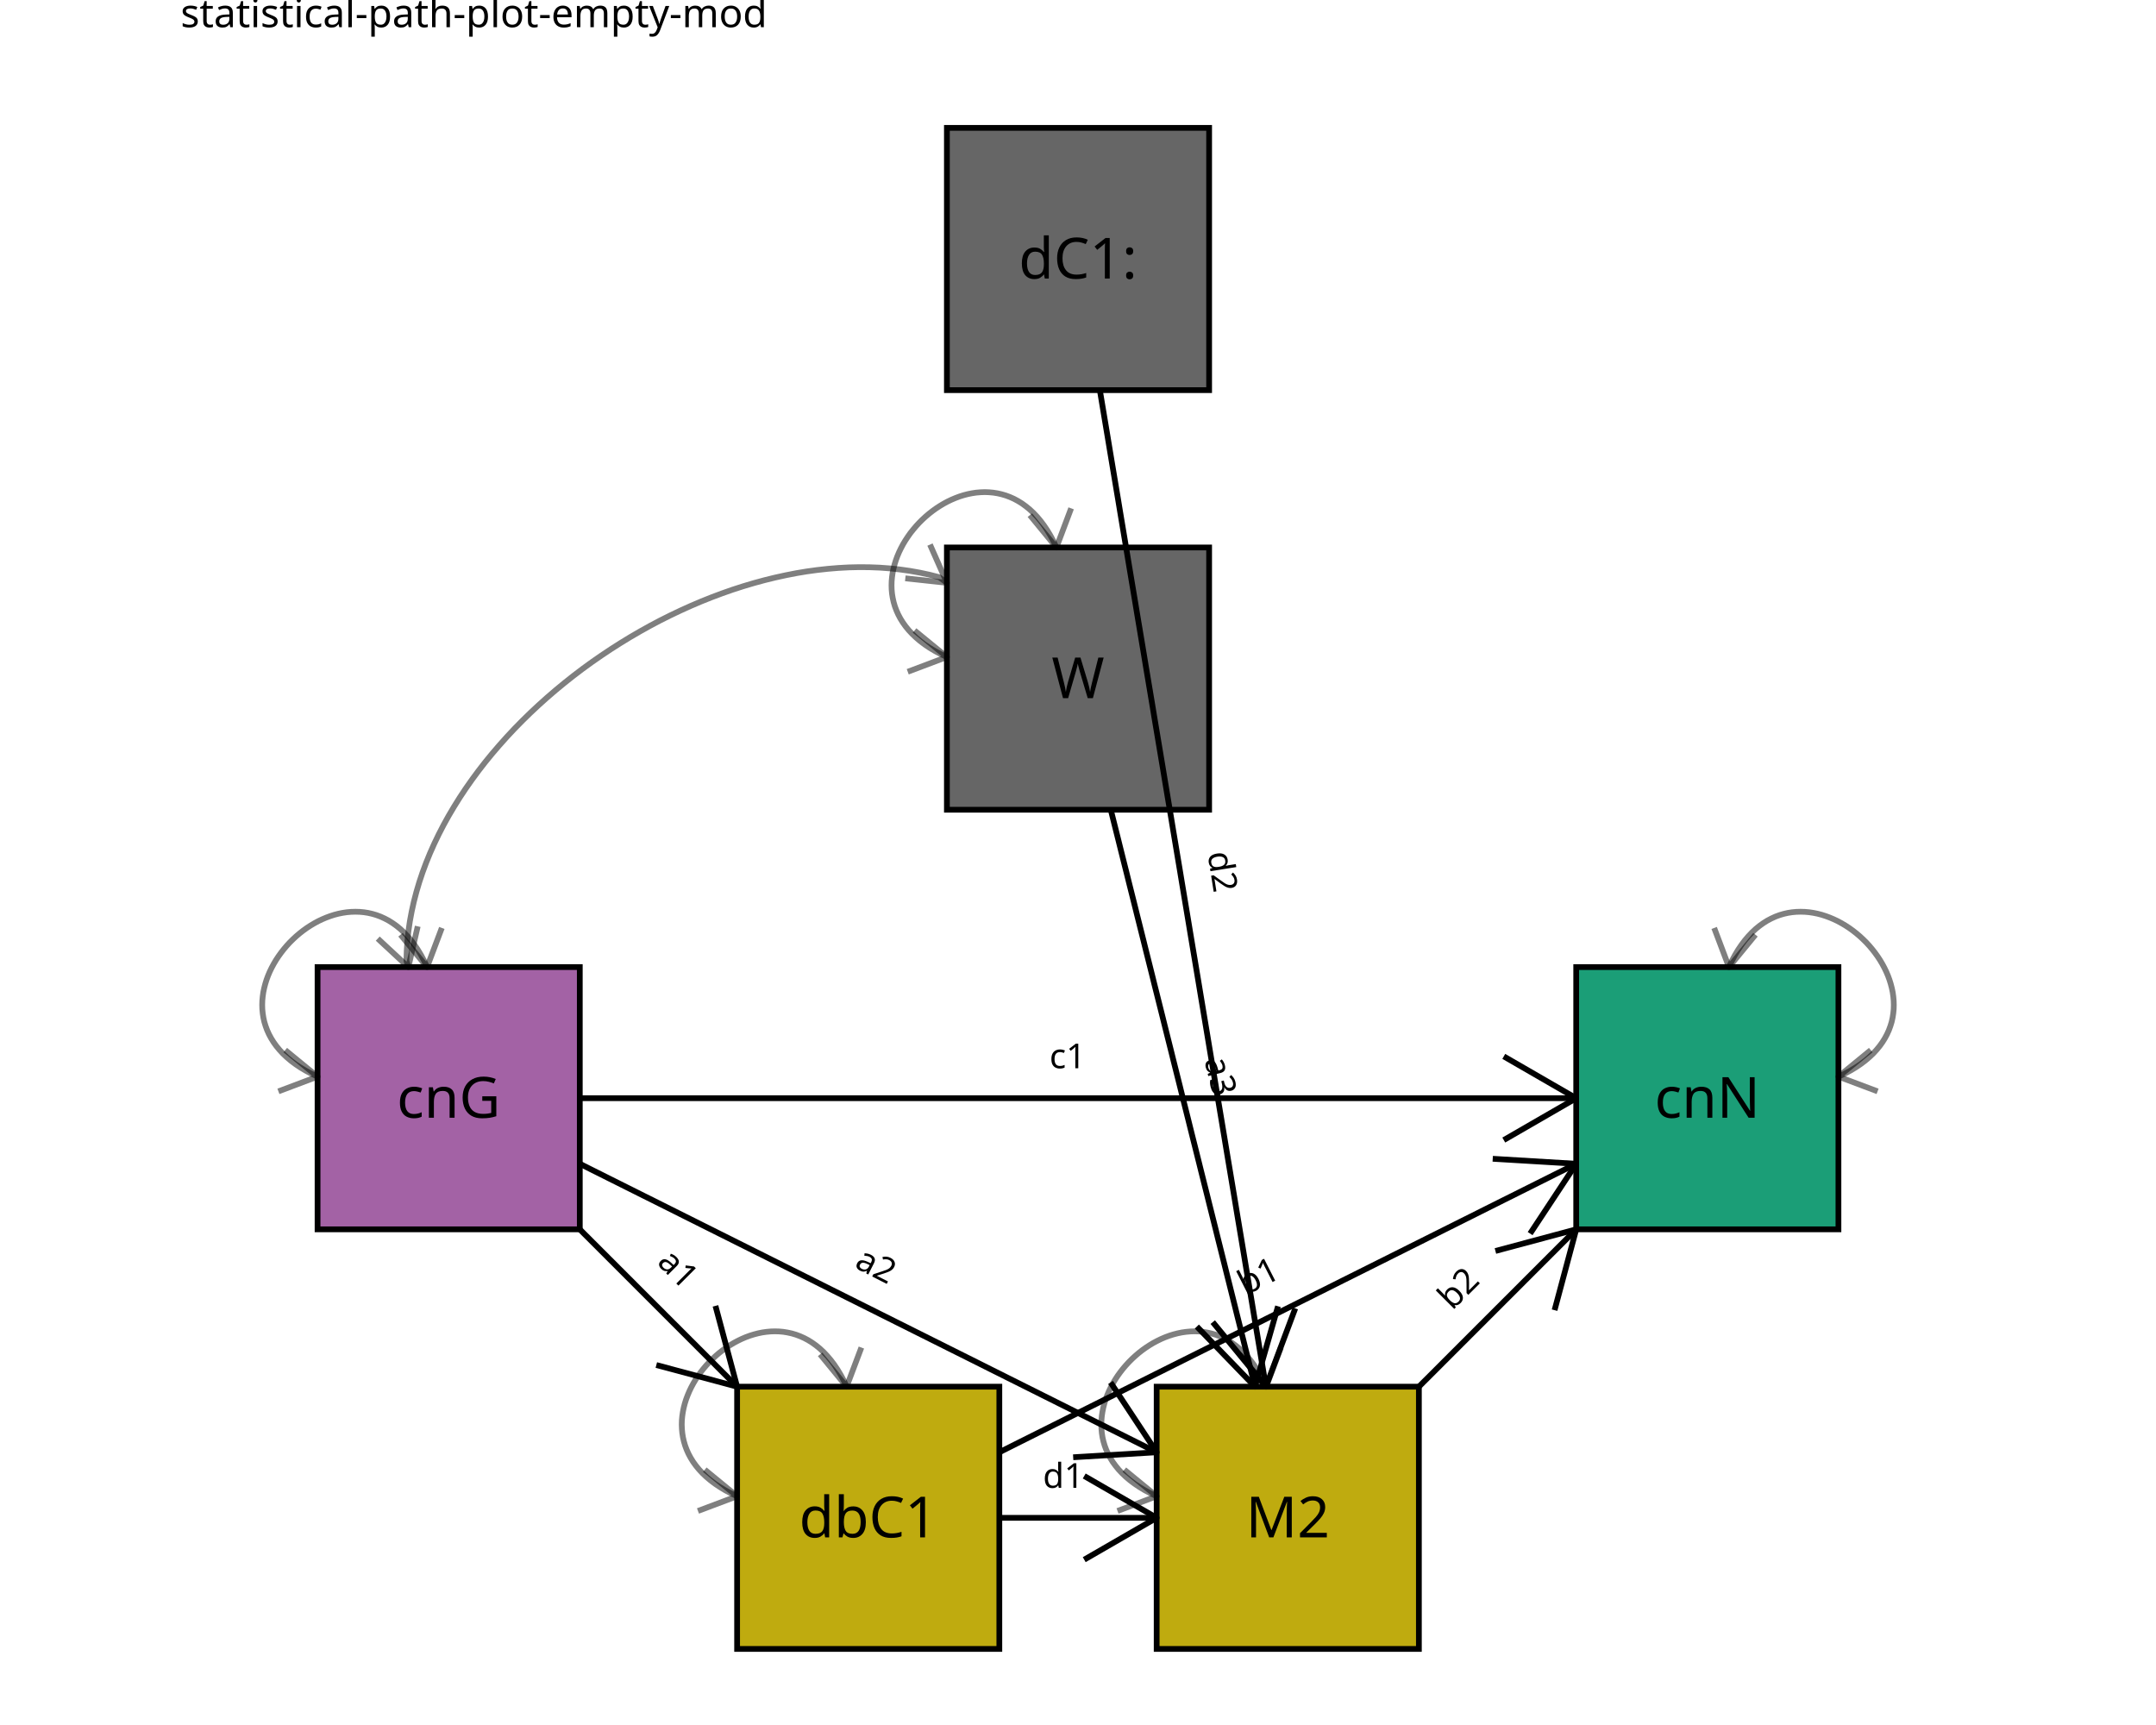
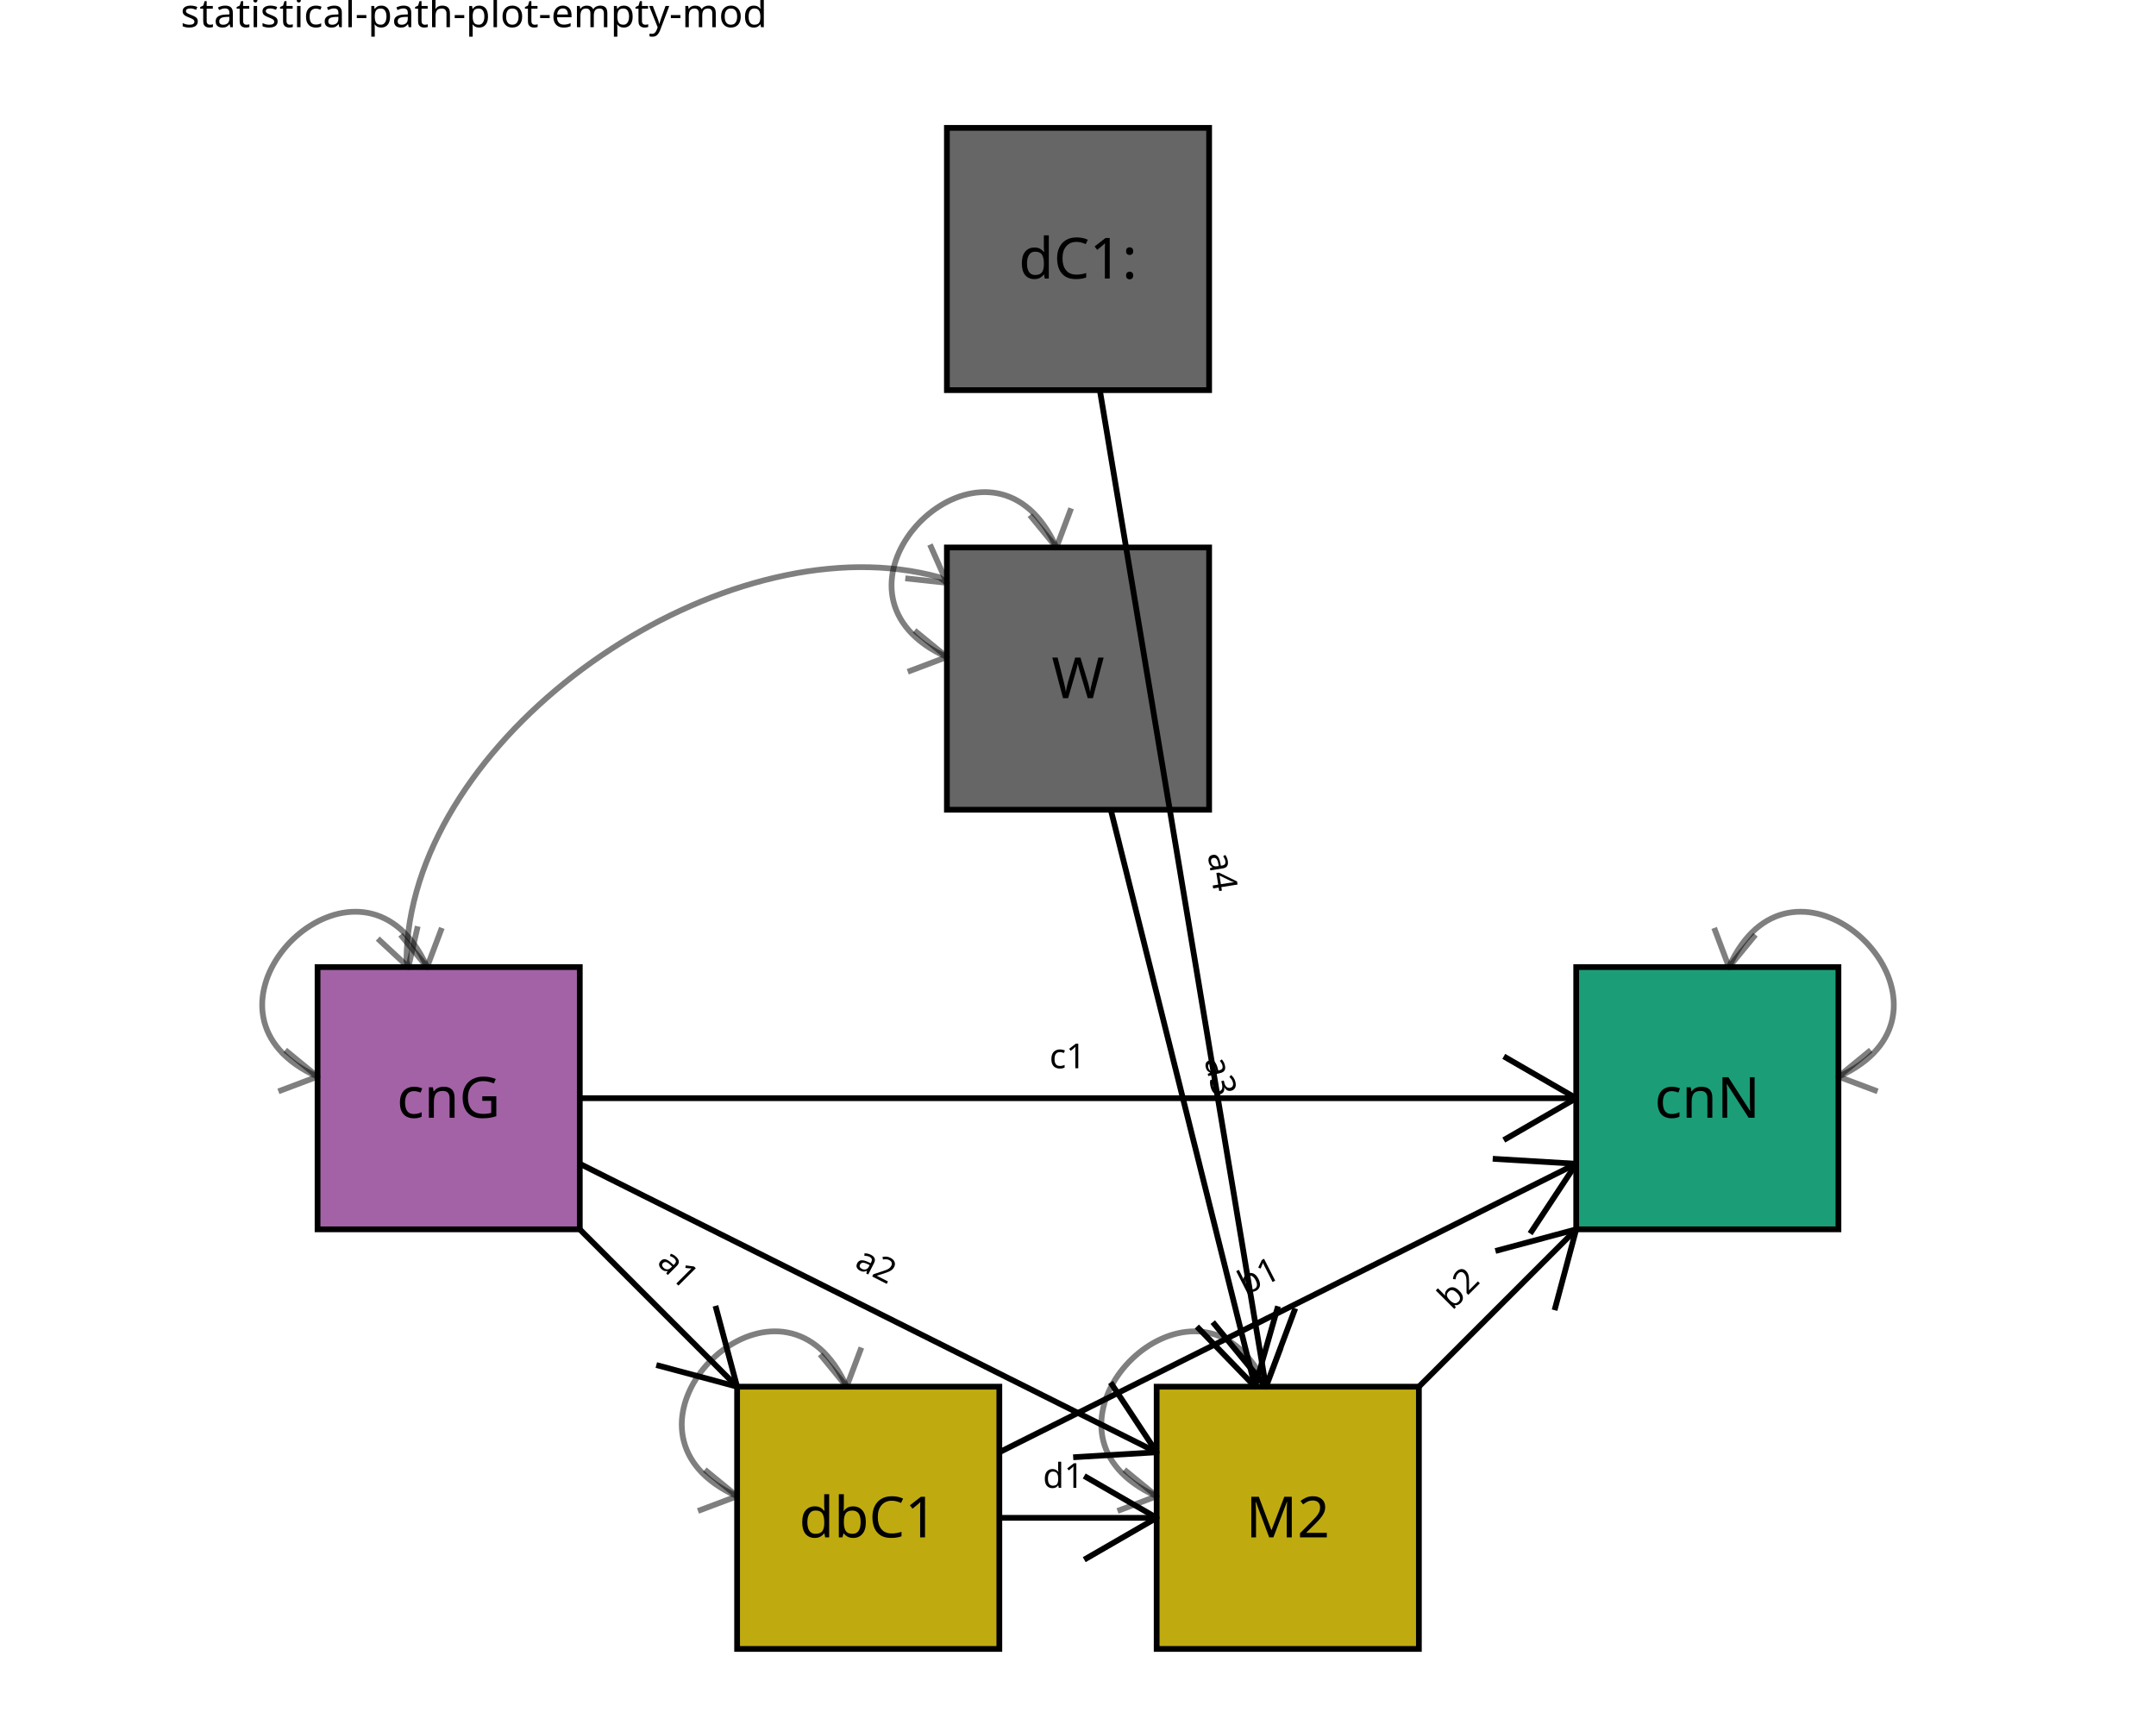
<svg xmlns="http://www.w3.org/2000/svg" class="svglite" data-engine-version="2.0" width="720.00pt" height="576.00pt" viewBox="0 0 720.00 576.00">
  <defs>
    <style type="text/css">
    .svglite line, .svglite polyline, .svglite polygon, .svglite path, .svglite rect, .svglite circle {
      fill: none;
      stroke: #000000;
      stroke-linecap: round;
      stroke-linejoin: round;
      stroke-miterlimit: 10.00;
    }
  </style>
  </defs>
  <rect width="100%" height="100%" style="stroke: none; fill: #FFFFFF;" />
  <defs>
    <clipPath id="cpMC4wMHw3MjAuMDB8MC4wMHw1NzYuMDA=">
      <rect x="0.00" y="0.00" width="720.00" height="576.00" />
    </clipPath>
  </defs>
  <g clip-path="url(#cpMC4wMHw3MjAuMDB8MC4wMHw1NzYuMDA=)">
</g>
  <defs>
    <clipPath id="cpNjAuMzJ8NjU5LjY4fDAuMDB8NTc2LjAw">
      <rect x="60.32" y="0.00" width="599.37" height="576.00" />
    </clipPath>
  </defs>
  <g clip-path="url(#cpNjAuMzJ8NjU5LjY4fDAuMDB8NTc2LjAw)">
    <rect x="60.32" y="0.00" width="599.37" height="576.00" style="stroke-width: 10.67; stroke: none;" />
  </g>
  <g clip-path="url(#cpMC4wMHw3MjAuMDB8MC4wMHw1NzYuMDA=)">
</g>
  <defs>
    <clipPath id="cpNjAuMzJ8NjU5LjY4fDE3LjMwfDU3Ni4wMA==">
      <rect x="60.32" y="17.30" width="599.37" height="558.70" />
    </clipPath>
  </defs>
  <g clip-path="url(#cpNjAuMzJ8NjU5LjY4fDE3LjMwfDU3Ni4wMA==)">
    <rect x="60.32" y="17.30" width="599.37" height="558.70" style="stroke-width: 10.67; stroke: none;" />
    <rect x="106.05" y="322.92" width="87.57" height="87.57" style="stroke-width: 1.92; stroke-linecap: butt; stroke-linejoin: miter; fill: #A362A5;" />
    <rect x="526.38" y="322.92" width="87.57" height="87.57" style="stroke-width: 1.92; stroke-linecap: butt; stroke-linejoin: miter; fill: #1B9E77;" />
    <rect x="246.16" y="463.03" width="87.57" height="87.57" style="stroke-width: 1.92; stroke-linecap: butt; stroke-linejoin: miter; fill: #BFAB0F;" />
    <rect x="386.27" y="463.03" width="87.57" height="87.57" style="stroke-width: 1.92; stroke-linecap: butt; stroke-linejoin: miter; fill: #BFAB0F;" />
    <rect x="316.22" y="182.81" width="87.57" height="87.57" style="stroke-width: 1.92; stroke-linecap: butt; stroke-linejoin: miter; fill: #666666;" />
    <rect x="316.22" y="42.70" width="87.57" height="87.57" style="stroke-width: 1.92; stroke-linecap: butt; stroke-linejoin: miter; fill: #666666;" />
    <polyline points="193.62,366.71 196.54,366.71 200.78,366.71 205.03,366.71 209.27,366.71 213.52,366.71 217.77,366.71 222.01,366.71 226.26,366.71 230.50,366.71 234.75,366.71 238.99,366.71 243.24,366.71 247.49,366.71 251.73,366.71 255.98,366.71 260.22,366.71 264.47,366.71 268.72,366.71 272.96,366.71 277.21,366.71 281.45,366.71 285.70,366.71 289.94,366.71 294.19,366.71 298.44,366.71 302.68,366.71 306.93,366.71 311.17,366.71 315.42,366.71 319.66,366.71 323.91,366.71 328.16,366.71 332.40,366.71 336.65,366.71 340.89,366.71 345.14,366.71 349.39,366.71 353.63,366.71 357.88,366.71 362.12,366.71 366.37,366.71 370.61,366.71 374.86,366.71 379.11,366.71 383.35,366.71 387.60,366.71 391.84,366.71 396.09,366.71 400.34,366.71 404.58,366.71 408.83,366.71 413.07,366.71 417.32,366.71 421.56,366.71 425.81,366.71 430.06,366.71 434.30,366.71 438.55,366.71 442.79,366.71 447.04,366.71 451.28,366.71 455.53,366.71 459.78,366.71 464.02,366.71 468.27,366.71 472.51,366.71 476.76,366.71 481.01,366.71 485.25,366.71 489.50,366.71 493.74,366.71 497.99,366.71 502.23,366.71 506.48,366.71 510.73,366.71 514.97,366.71 519.22,366.71 523.46,366.71 526.38,366.71 " style="stroke-width: 1.92; stroke-linecap: butt;" />
    <polyline points="502.19,380.68 526.38,366.71 502.19,352.74 " style="stroke-width: 1.92; stroke-linecap: butt;" />
    <polyline points="193.62,410.49 193.71,410.58 195.12,412.00 196.54,413.41 197.95,414.83 199.37,416.24 200.78,417.66 202.20,419.07 203.61,420.49 205.03,421.90 206.44,423.32 207.86,424.73 209.27,426.15 210.69,427.56 212.10,428.98 213.52,430.40 214.93,431.81 216.35,433.23 217.77,434.64 219.18,436.06 220.60,437.47 222.01,438.89 223.43,440.30 224.84,441.72 226.26,443.13 227.67,444.55 229.09,445.96 230.50,447.38 231.92,448.79 233.33,450.21 234.75,451.62 236.16,453.04 237.58,454.45 238.99,455.87 240.41,457.29 241.82,458.70 243.24,460.12 244.66,461.53 246.07,462.95 246.16,463.03 " style="stroke-width: 1.92; stroke-linecap: butt;" />
    <polyline points="219.18,455.80 246.16,463.03 238.93,436.05 " style="stroke-width: 1.92; stroke-linecap: butt;" />
    <polyline points="193.62,388.60 195.12,389.35 197.95,390.77 200.78,392.18 203.61,393.60 206.44,395.01 209.27,396.43 212.10,397.84 214.93,399.26 217.77,400.67 220.60,402.09 223.43,403.50 226.26,404.92 229.09,406.34 231.92,407.75 234.75,409.17 237.58,410.58 240.41,412.00 243.24,413.41 246.07,414.83 248.90,416.24 251.73,417.66 254.56,419.07 257.39,420.49 260.22,421.90 263.05,423.32 265.88,424.73 268.72,426.15 271.55,427.56 274.38,428.98 277.21,430.40 280.04,431.81 282.87,433.23 285.70,434.64 288.53,436.06 291.36,437.47 294.19,438.89 297.02,440.30 299.85,441.72 302.68,443.13 305.51,444.55 308.34,445.96 311.17,447.38 314.00,448.79 316.83,450.21 319.66,451.62 322.50,453.04 325.33,454.45 328.16,455.87 330.99,457.29 333.82,458.70 336.65,460.12 339.48,461.53 342.31,462.95 345.14,464.36 347.97,465.78 350.80,467.19 353.63,468.61 356.46,470.02 359.29,471.44 362.12,472.85 364.95,474.27 367.78,475.68 370.61,477.10 373.45,478.51 376.28,479.93 379.11,481.34 381.94,482.76 384.77,484.18 386.27,484.93 " style="stroke-width: 1.92; stroke-linecap: butt;" />
    <polyline points="358.39,486.60 386.27,484.93 370.88,461.62 " style="stroke-width: 1.92; stroke-linecap: butt;" />
    <polyline points="333.73,484.93 335.23,484.18 338.06,482.76 340.89,481.34 343.72,479.93 346.55,478.51 349.39,477.10 352.22,475.68 355.05,474.27 357.88,472.85 360.71,471.44 363.54,470.02 366.37,468.61 369.20,467.19 372.03,465.78 374.86,464.36 377.69,462.95 380.52,461.53 383.35,460.12 386.18,458.70 389.01,457.29 391.84,455.87 394.67,454.45 397.50,453.04 400.34,451.62 403.17,450.21 406.00,448.79 408.83,447.38 411.66,445.96 414.49,444.55 417.32,443.13 420.15,441.72 422.98,440.30 425.81,438.89 428.64,437.47 431.47,436.06 434.30,434.64 437.13,433.23 439.96,431.81 442.79,430.40 445.62,428.98 448.45,427.56 451.28,426.15 454.12,424.73 456.95,423.32 459.78,421.90 462.61,420.49 465.44,419.07 468.27,417.66 471.10,416.24 473.93,414.83 476.76,413.41 479.59,412.00 482.42,410.58 485.25,409.17 488.08,407.75 490.91,406.34 493.74,404.92 496.57,403.50 499.40,402.09 502.23,400.67 505.07,399.26 507.90,397.84 510.73,396.43 513.56,395.01 516.39,393.60 519.22,392.18 522.05,390.77 524.88,389.35 526.38,388.60 " style="stroke-width: 1.92; stroke-linecap: butt;" />
    <polyline points="510.99,411.91 526.38,388.60 498.50,386.93 " style="stroke-width: 1.92; stroke-linecap: butt;" />
    <polyline points="333.73,506.82 333.82,506.82 335.23,506.82 336.65,506.82 338.06,506.82 339.48,506.82 340.89,506.82 342.31,506.82 343.72,506.82 345.14,506.82 346.55,506.82 347.97,506.82 349.39,506.82 350.80,506.82 352.22,506.82 353.63,506.82 355.05,506.82 356.46,506.82 357.88,506.82 359.29,506.82 360.71,506.82 362.12,506.82 363.54,506.82 364.95,506.82 366.37,506.82 367.78,506.82 369.20,506.82 370.61,506.82 372.03,506.82 373.45,506.82 374.86,506.82 376.28,506.82 377.69,506.82 379.11,506.82 380.52,506.82 381.94,506.82 383.35,506.82 384.77,506.82 386.18,506.82 386.27,506.82 " style="stroke-width: 1.92; stroke-linecap: butt;" />
    <polyline points="362.08,520.79 386.27,506.82 362.08,492.85 " style="stroke-width: 1.92; stroke-linecap: butt;" />
    <polyline points="473.84,463.03 473.93,462.95 475.34,461.53 476.76,460.12 478.18,458.70 479.59,457.29 481.01,455.87 482.42,454.45 483.84,453.04 485.25,451.62 486.67,450.21 488.08,448.79 489.50,447.38 490.91,445.96 492.33,444.55 493.74,443.13 495.16,441.72 496.57,440.30 497.99,438.89 499.40,437.47 500.82,436.06 502.23,434.64 503.65,433.23 505.07,431.81 506.48,430.40 507.90,428.98 509.31,427.56 510.73,426.15 512.14,424.73 513.56,423.32 514.97,421.90 516.39,420.49 517.80,419.07 519.22,417.66 520.63,416.24 522.05,414.83 523.46,413.41 524.88,412.00 526.29,410.58 526.38,410.49 " style="stroke-width: 1.92; stroke-linecap: butt;" />
    <polyline points="519.15,437.48 526.38,410.49 499.40,417.72 " style="stroke-width: 1.92; stroke-linecap: butt;" />
    <polyline points="370.95,270.38 371.32,271.88 372.03,274.72 372.74,277.55 373.45,280.38 374.15,283.21 374.86,286.04 375.57,288.87 376.28,291.70 376.98,294.53 377.69,297.36 378.40,300.19 379.11,303.02 379.81,305.85 380.52,308.68 381.23,311.51 381.94,314.34 382.64,317.17 383.35,320.00 384.06,322.83 384.77,325.67 385.47,328.50 386.18,331.33 386.89,334.16 387.60,336.99 388.31,339.82 389.01,342.65 389.72,345.48 390.43,348.31 391.14,351.14 391.84,353.97 392.55,356.80 393.26,359.63 393.97,362.46 394.67,365.29 395.38,368.12 396.09,370.95 396.80,373.78 397.50,376.61 398.21,379.45 398.92,382.28 399.63,385.11 400.34,387.94 401.04,390.77 401.75,393.60 402.46,396.43 403.17,399.26 403.87,402.09 404.58,404.92 405.29,407.75 406.00,410.58 406.70,413.41 407.41,416.24 408.12,419.07 408.83,421.90 409.53,424.73 410.24,427.56 410.95,430.40 411.66,433.23 412.37,436.06 413.07,438.89 413.78,441.72 414.49,444.55 415.20,447.38 415.90,450.21 416.61,453.04 417.32,455.87 418.03,458.70 418.73,461.53 419.11,463.03 " style="stroke-width: 1.92; stroke-linecap: butt;" />
    <polyline points="399.69,442.95 419.11,463.03 426.79,436.18 " style="stroke-width: 1.92; stroke-linecap: butt;" />
    <polyline points="367.30,130.27 367.78,133.19 368.49,137.43 369.20,141.68 369.91,145.93 370.61,150.17 371.32,154.42 372.03,158.66 372.74,162.91 373.45,167.15 374.15,171.40 374.86,175.65 375.57,179.89 376.28,184.14 376.98,188.38 377.69,192.63 378.40,196.88 379.11,201.12 379.81,205.37 380.52,209.61 381.23,213.86 381.94,218.10 382.64,222.35 383.35,226.60 384.06,230.84 384.77,235.09 385.47,239.33 386.18,243.58 386.89,247.83 387.60,252.07 388.31,256.32 389.01,260.56 389.72,264.81 390.43,269.05 391.14,273.30 391.84,277.55 392.55,281.79 393.26,286.04 393.97,290.28 394.67,294.53 395.38,298.77 396.09,303.02 396.80,307.27 397.50,311.51 398.21,315.76 398.92,320.00 399.63,324.25 400.34,328.50 401.04,332.74 401.75,336.99 402.46,341.23 403.17,345.48 403.87,349.72 404.58,353.97 405.29,358.22 406.00,362.46 406.70,366.71 407.41,370.95 408.12,375.20 408.83,379.45 409.53,383.69 410.24,387.94 410.95,392.18 411.66,396.43 412.37,400.67 413.07,404.92 413.78,409.17 414.49,413.41 415.20,417.66 415.90,421.90 416.61,426.15 417.32,430.40 418.03,434.64 418.73,438.89 419.44,443.13 420.15,447.38 420.86,451.62 421.56,455.87 422.27,460.12 422.76,463.03 " style="stroke-width: 1.92; stroke-linecap: butt;" />
    <polyline points="405.00,441.47 422.76,463.03 432.56,436.88 " style="stroke-width: 1.92; stroke-linecap: butt;" />
    <text x="356.54" y="356.70" text-anchor="middle" style="font-size: 11.50px; font-family: sans;" textLength="12.15px" lengthAdjust="spacingAndGlyphs">c1</text>
    <text transform="translate(223.72,426.44) rotate(-315)" text-anchor="middle" style="font-size: 11.50px; font-family: sans;" textLength="12.79px" lengthAdjust="spacingAndGlyphs">a1</text>
    <text transform="translate(290.84,426.02) rotate(-333)" text-anchor="middle" style="font-size: 11.50px; font-family: sans;" textLength="12.79px" lengthAdjust="spacingAndGlyphs">a2</text>
    <text transform="translate(422.00,429.60) rotate(-27)" text-anchor="middle" style="font-size: 11.50px; font-family: sans;" textLength="12.79px" lengthAdjust="spacingAndGlyphs">b1</text>
    <text x="355.12" y="496.81" text-anchor="middle" style="font-size: 11.50px; font-family: sans;" textLength="12.79px" lengthAdjust="spacingAndGlyphs">d1</text>
    <text transform="translate(489.79,432.93) rotate(-45)" text-anchor="middle" style="font-size: 11.50px; font-family: sans;" textLength="12.79px" lengthAdjust="spacingAndGlyphs">b2</text>
    <text transform="translate(403.74,360.28) rotate(-284)" text-anchor="middle" style="font-size: 11.50px; font-family: sans;" textLength="12.79px" lengthAdjust="spacingAndGlyphs">a3</text>
-     <text transform="translate(404.34,291.62) rotate(-279)" text-anchor="middle" style="font-size: 11.50px; font-family: sans;" textLength="12.79px" lengthAdjust="spacingAndGlyphs">d2</text>
+     <text transform="translate(404.34,291.62) rotate(-279)" text-anchor="middle" style="font-size: 11.50px; font-family: sans;" textLength="12.79px" lengthAdjust="spacingAndGlyphs">a4</text>
    <text x="149.83" y="373.23" text-anchor="middle" style="font-size: 18.97px; font-family: sans;" textLength="34.80px" lengthAdjust="spacingAndGlyphs">cnG</text>
    <text x="570.17" y="373.23" text-anchor="middle" style="font-size: 18.97px; font-family: sans;" textLength="33.74px" lengthAdjust="spacingAndGlyphs">cnN</text>
    <text x="289.94" y="513.35" text-anchor="middle" style="font-size: 18.97px; font-family: sans;" textLength="45.35px" lengthAdjust="spacingAndGlyphs">dbC1</text>
    <text x="430.06" y="513.35" text-anchor="middle" style="font-size: 18.97px; font-family: sans;" textLength="26.36px" lengthAdjust="spacingAndGlyphs">M2</text>
    <text x="360.00" y="233.12" text-anchor="middle" style="font-size: 18.97px; font-family: sans;" textLength="17.90px" lengthAdjust="spacingAndGlyphs">W</text>
    <text x="360.00" y="93.01" text-anchor="middle" style="font-size: 18.97px; font-family: sans;" textLength="40.07px" lengthAdjust="spacingAndGlyphs">dC1:</text>
    <polyline points="136.38,322.92 135.73,320.82 135.83,317.50 136.05,314.20 136.40,310.89 136.88,307.60 137.49,304.32 138.22,301.04 139.07,297.78 140.03,294.54 141.11,291.31 142.30,288.10 143.60,284.91 145.01,281.74 146.52,278.60 148.13,275.48 149.84,272.39 151.65,269.33 153.55,266.29 155.54,263.29 157.62,260.33 159.78,257.40 162.03,254.50 164.36,251.65 166.77,248.84 169.25,246.07 171.80,243.34 174.43,240.66 177.12,238.03 179.88,235.45 182.70,232.92 185.58,230.44 188.52,228.02 191.51,225.65 194.55,223.34 197.65,221.09 200.79,218.91 203.97,216.79 207.20,214.73 210.46,212.74 213.76,210.82 217.10,208.96 220.46,207.18 223.86,205.48 227.28,203.85 230.72,202.30 234.19,200.82 237.67,199.43 241.17,198.12 244.68,196.89 248.21,195.75 251.74,194.70 255.27,193.74 258.81,192.87 262.35,192.09 265.88,191.40 269.41,190.81 272.93,190.33 276.44,189.94 279.94,189.65 283.43,189.46 286.89,189.38 290.34,189.41 293.76,189.54 297.15,189.79 300.52,190.15 303.85,190.62 307.15,191.21 310.42,191.91 313.64,192.73 316.22,194.61 " style="stroke-width: 1.92; stroke: #000000; stroke-opacity: 0.50; stroke-linecap: butt;" />
    <polyline points="126.15,313.41 136.38,322.92 139.50,309.31 " style="stroke-width: 1.92; stroke: #000000; stroke-opacity: 0.50; stroke-linecap: butt;" />
    <polyline points="302.33,193.11 316.22,194.61 310.57,181.84 " style="stroke-width: 1.92; stroke: #000000; stroke-opacity: 0.50; stroke-linecap: butt;" />
    <polyline points="142.62,322.92 142.62,322.89 141.64,320.86 140.63,318.96 139.57,317.19 138.46,315.55 137.32,314.03 136.14,312.64 134.93,311.36 133.69,310.20 132.42,309.16 131.12,308.23 129.80,307.40 128.45,306.69 127.09,306.07 125.72,305.56 124.33,305.15 122.93,304.83 121.52,304.61 120.11,304.48 118.70,304.44 117.28,304.48 115.87,304.60 114.46,304.81 113.06,305.09 111.67,305.45 110.30,305.89 108.94,306.39 107.60,306.96 106.27,307.59 104.98,308.29 103.70,309.05 102.46,309.86 101.25,310.73 100.07,311.65 98.93,312.62 97.83,313.64 96.76,314.70 95.75,315.80 94.78,316.95 93.86,318.13 92.99,319.34 92.17,320.58 91.42,321.85 90.72,323.15 90.08,324.47 89.51,325.81 89.01,327.17 88.58,328.55 88.22,329.94 87.93,331.34 87.73,332.74 87.60,334.16 87.56,335.57 87.60,336.99 87.74,338.40 87.96,339.81 88.27,341.21 88.69,342.59 89.20,343.97 89.81,345.33 90.53,346.67 91.35,347.99 92.28,349.29 93.33,350.56 94.48,351.81 95.76,353.02 97.15,354.20 98.67,355.34 100.31,356.44 102.08,357.50 103.98,358.52 106.01,359.49 106.05,359.50 " style="stroke-width: 1.92; stroke: #000000; stroke-opacity: 0.50; stroke-linecap: butt;" />
    <polyline points="133.76,312.12 142.62,322.92 147.55,309.85 " style="stroke-width: 1.92; stroke: #000000; stroke-opacity: 0.50; stroke-linecap: butt;" />
    <polyline points="92.98,364.42 106.05,359.50 95.25,350.64 " style="stroke-width: 1.92; stroke: #000000; stroke-opacity: 0.50; stroke-linecap: butt;" />
    <polyline points="613.95,359.50 613.99,359.49 616.02,358.52 617.92,357.50 619.69,356.44 621.33,355.34 622.85,354.20 624.24,353.02 625.52,351.81 626.67,350.56 627.72,349.29 628.65,347.99 629.47,346.67 630.19,345.33 630.80,343.97 631.31,342.59 631.73,341.21 632.04,339.81 632.26,338.40 632.40,336.99 632.44,335.57 632.40,334.16 632.27,332.74 632.07,331.34 631.78,329.94 631.42,328.55 630.99,327.17 630.49,325.81 629.92,324.47 629.28,323.15 628.58,321.85 627.83,320.58 627.01,319.34 626.14,318.13 625.22,316.95 624.25,315.80 623.24,314.70 622.17,313.64 621.07,312.62 619.93,311.65 618.75,310.73 617.54,309.86 616.30,309.05 615.02,308.29 613.73,307.59 612.40,306.96 611.06,306.39 609.70,305.89 608.33,305.45 606.94,305.09 605.54,304.81 604.13,304.60 602.72,304.48 601.30,304.44 599.89,304.48 598.48,304.61 597.07,304.83 595.67,305.15 594.28,305.56 592.91,306.07 591.55,306.69 590.20,307.40 588.88,308.23 587.58,309.16 586.31,310.20 585.07,311.36 583.86,312.64 582.68,314.03 581.54,315.55 580.43,317.19 579.37,318.96 578.36,320.86 577.38,322.89 577.38,322.92 " style="stroke-width: 1.92; stroke: #000000; stroke-opacity: 0.50; stroke-linecap: butt;" />
    <polyline points="624.75,350.64 613.95,359.50 627.02,364.42 " style="stroke-width: 1.92; stroke: #000000; stroke-opacity: 0.50; stroke-linecap: butt;" />
    <polyline points="572.45,309.85 577.38,322.92 586.24,312.12 " style="stroke-width: 1.92; stroke: #000000; stroke-opacity: 0.50; stroke-linecap: butt;" />
    <polyline points="282.73,463.03 282.73,463.00 281.76,460.97 280.74,459.07 279.68,457.30 278.58,455.66 277.43,454.14 276.25,452.75 275.04,451.47 273.80,450.31 272.53,449.27 271.23,448.34 269.91,447.51 268.57,446.80 267.21,446.19 265.83,445.67 264.44,445.26 263.04,444.95 261.64,444.72 260.22,444.59 258.81,444.55 257.39,444.59 255.98,444.72 254.57,444.92 253.17,445.21 251.79,445.57 250.41,446.00 249.05,446.50 247.71,447.07 246.39,447.71 245.09,448.40 243.82,449.16 242.57,449.97 241.36,450.84 240.18,451.76 239.04,452.74 237.94,453.75 236.88,454.81 235.86,455.92 234.89,457.06 233.97,458.24 233.10,459.45 232.28,460.69 231.53,461.96 230.83,463.26 230.20,464.58 229.63,465.93 229.12,467.29 228.69,468.66 228.33,470.05 228.05,471.45 227.84,472.86 227.71,474.27 227.67,475.68 227.72,477.10 227.85,478.51 228.07,479.92 228.39,481.32 228.80,482.71 229.31,484.08 229.92,485.44 230.64,486.78 231.46,488.11 232.39,489.40 233.44,490.68 234.60,491.92 235.87,493.13 237.27,494.31 238.78,495.45 240.43,496.55 242.19,497.62 244.09,498.63 246.13,499.60 246.16,499.61 " style="stroke-width: 1.92; stroke: #000000; stroke-opacity: 0.50; stroke-linecap: butt;" />
    <polyline points="273.88,452.23 282.73,463.03 287.66,449.96 " style="stroke-width: 1.92; stroke: #000000; stroke-opacity: 0.50; stroke-linecap: butt;" />
    <polyline points="233.09,504.53 246.16,499.61 235.36,490.75 " style="stroke-width: 1.92; stroke: #000000; stroke-opacity: 0.50; stroke-linecap: butt;" />
    <polyline points="422.84,463.03 422.84,463.00 421.87,460.97 420.85,459.07 419.79,457.30 418.69,455.66 417.55,454.14 416.37,452.75 415.15,451.47 413.91,450.31 412.64,449.27 411.34,448.34 410.02,447.51 408.68,446.80 407.32,446.19 405.94,445.67 404.55,445.26 403.15,444.95 401.75,444.72 400.33,444.59 398.92,444.55 397.51,444.59 396.09,444.72 394.69,444.92 393.29,445.21 391.90,445.57 390.52,446.00 389.16,446.50 387.82,447.07 386.50,447.71 385.20,448.40 383.93,449.16 382.69,449.97 381.47,450.84 380.29,451.76 379.15,452.74 378.05,453.75 376.99,454.81 375.97,455.92 375.00,457.06 374.08,458.24 373.21,459.45 372.40,460.69 371.64,461.96 370.94,463.26 370.31,464.58 369.74,465.93 369.23,467.29 368.80,468.66 368.44,470.05 368.16,471.45 367.95,472.86 367.83,474.27 367.78,475.68 367.83,477.10 367.96,478.51 368.18,479.92 368.50,481.32 368.91,482.71 369.42,484.08 370.03,485.44 370.75,486.78 371.57,488.11 372.51,489.40 373.55,490.68 374.71,491.92 375.98,493.13 377.38,494.31 378.90,495.45 380.54,496.55 382.31,497.62 384.21,498.63 386.24,499.60 386.27,499.61 " style="stroke-width: 1.92; stroke: #000000; stroke-opacity: 0.50; stroke-linecap: butt;" />
    <polyline points="413.99,452.23 422.84,463.03 427.77,449.96 " style="stroke-width: 1.92; stroke: #000000; stroke-opacity: 0.50; stroke-linecap: butt;" />
    <polyline points="373.20,504.53 386.27,499.61 375.47,490.75 " style="stroke-width: 1.92; stroke: #000000; stroke-opacity: 0.50; stroke-linecap: butt;" />
    <polyline points="352.79,182.81 352.78,182.78 351.81,180.75 350.80,178.85 349.73,177.08 348.63,175.44 347.49,173.92 346.31,172.52 345.10,171.25 343.86,170.09 342.58,169.05 341.29,168.11 339.96,167.29 338.62,166.57 337.26,165.96 335.89,165.45 334.50,165.04 333.10,164.72 331.69,164.50 330.28,164.37 328.86,164.32 327.45,164.37 326.04,164.49 324.63,164.70 323.23,164.98 321.84,165.34 320.47,165.77 319.11,166.28 317.76,166.85 316.44,167.48 315.14,168.18 313.87,168.94 312.63,169.75 311.42,170.62 310.24,171.54 309.10,172.51 307.99,173.53 306.93,174.59 305.92,175.69 304.95,176.84 304.02,178.01 303.16,179.23 302.34,180.47 301.58,181.74 300.89,183.04 300.25,184.36 299.68,185.70 299.18,187.06 298.75,188.44 298.39,189.83 298.10,191.23 297.90,192.63 297.77,194.05 297.73,195.46 297.77,196.87 297.90,198.29 298.13,199.69 298.44,201.09 298.85,202.48 299.37,203.86 299.98,205.22 300.69,206.56 301.52,207.88 302.45,209.18 303.49,210.45 304.65,211.69 305.93,212.91 307.32,214.09 308.84,215.23 310.48,216.33 312.25,217.39 314.15,218.41 316.18,219.38 316.22,219.38 " style="stroke-width: 1.92; stroke: #000000; stroke-opacity: 0.50; stroke-linecap: butt;" />
    <polyline points="343.93,172.01 352.79,182.81 357.71,169.74 " style="stroke-width: 1.92; stroke: #000000; stroke-opacity: 0.50; stroke-linecap: butt;" />
    <polyline points="303.14,224.31 316.22,219.38 305.41,210.53 " style="stroke-width: 1.92; stroke: #000000; stroke-opacity: 0.50; stroke-linecap: butt;" />
  </g>
  <g clip-path="url(#cpMC4wMHw3MjAuMDB8MC4wMHw1NzYuMDA=)">
    <text x="60.32" y="9.08" style="font-size: 13.20px; font-family: sans;" textLength="180.49px" lengthAdjust="spacingAndGlyphs">statistical-path-plot-empty-mod</text>
  </g>
</svg>
